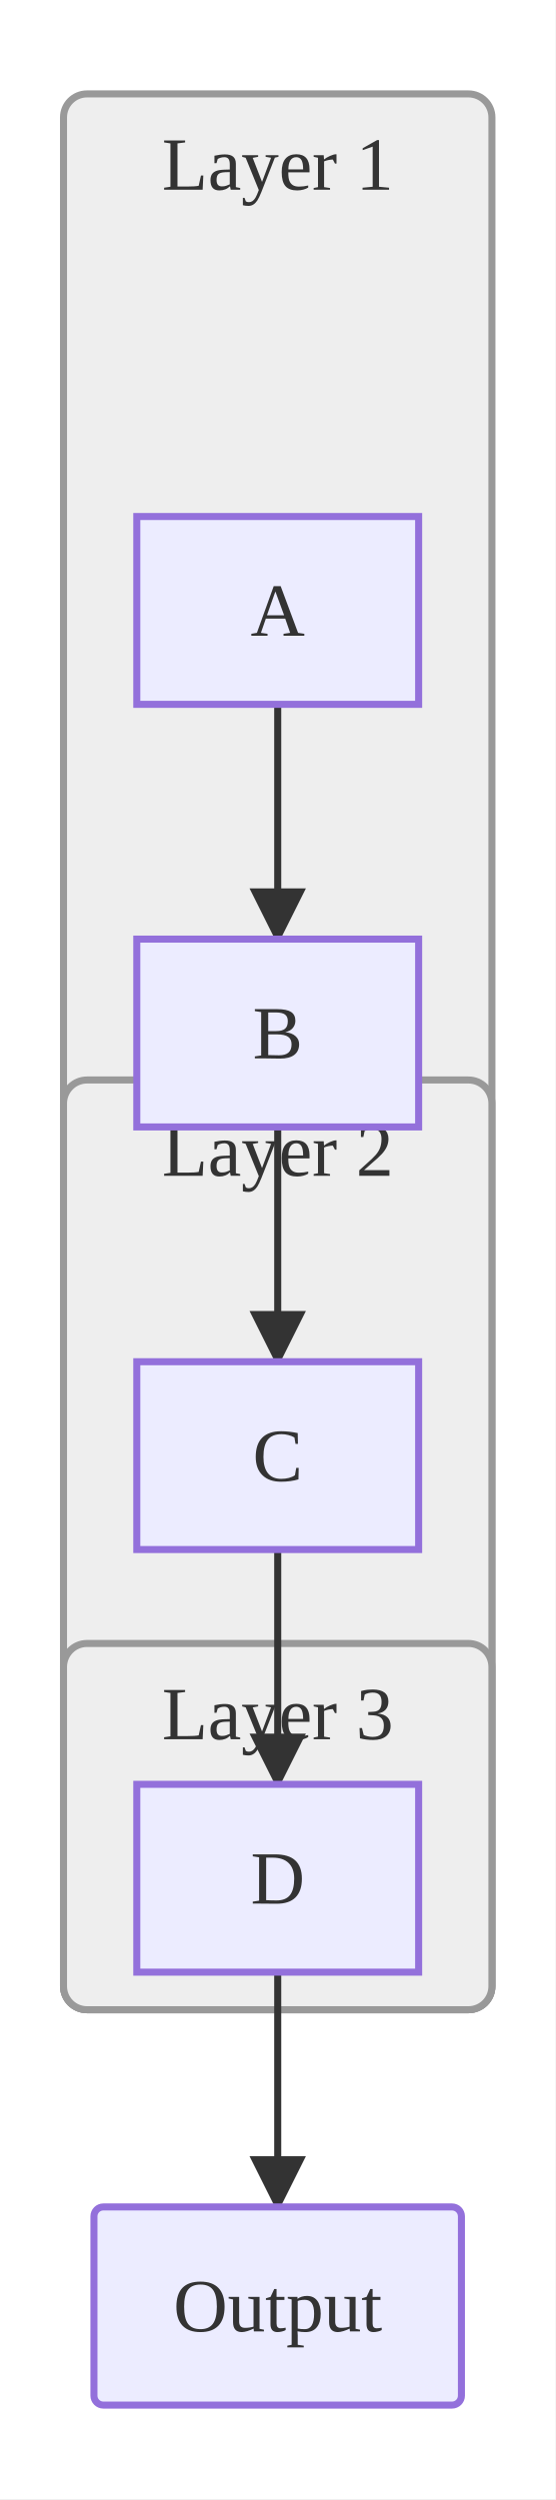
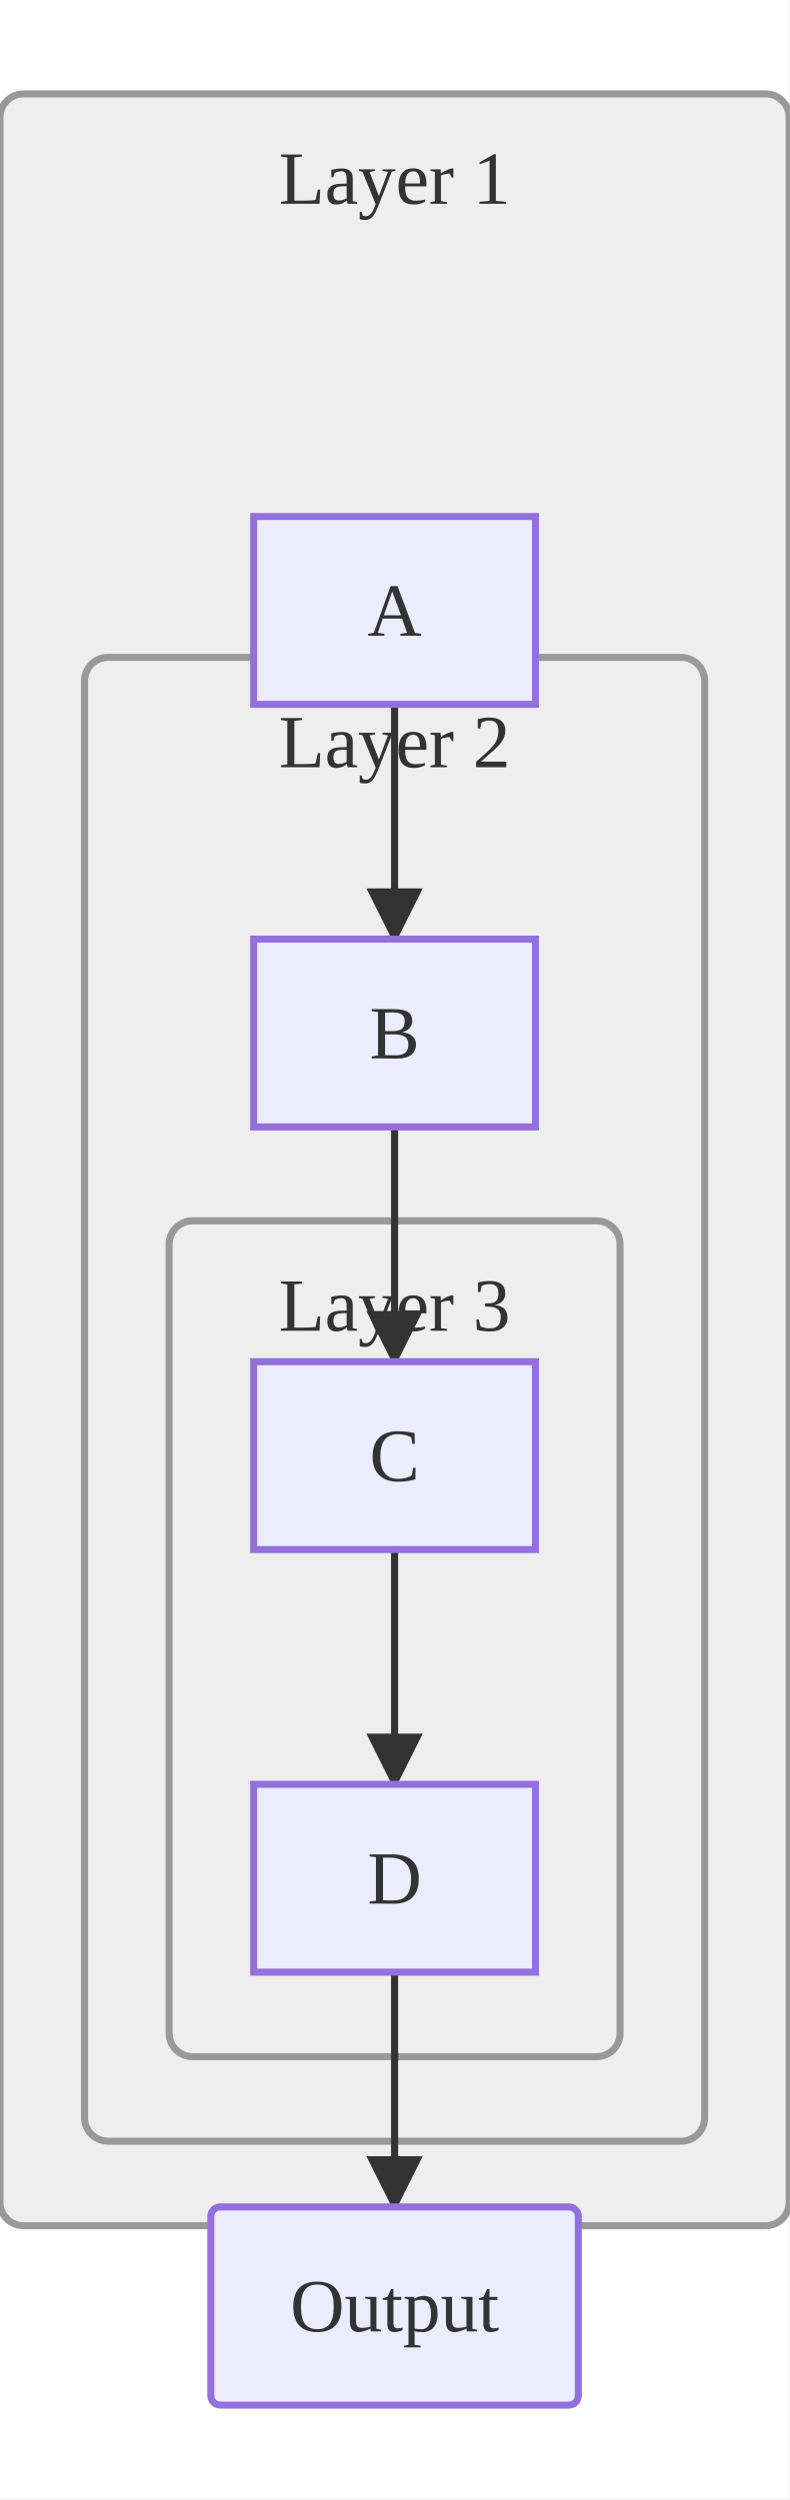
- <svg xmlns="http://www.w3.org/2000/svg" viewBox="0 0 118.23 532.20">
+ <svg xmlns="http://www.w3.org/2000/svg" viewBox="0 0 168.00 532.20">
  <defs>
    <marker id="arrow-arrow-solid" viewBox="0 0 10 10" refX="9.00" refY="5.00" markerWidth="8.00" markerHeight="8.00" orient="auto">
      <polygon points="0,0 10,5 0,10" style="fill:#333" />
    </marker>
  </defs>
-   <rect x="0.00" y="0.00" width="118.23" height="532.20" style="fill:#fff;stroke:none" />
-   <g transform="translate(0,90.00)">
+   <rect x="0.00" y="0.00" width="168.00" height="532.20" style="fill:#fff;stroke:none" />
+   <g transform="translate(24.88,0.00) translate(0,90.00)">
    <g id="one">
-       <rect x="13.52" y="-70.00" width="91.20" height="408.00" rx="5.00" ry="5.00" style="fill:#eee;stroke:#999;stroke-width:1.50" />
-       <text x="59.12" y="-55.00" text-anchor="middle" dominant-baseline="central" font-size="16.00" style="fill:#333;font-size:16.00px">Layer 1</text>
+       <rect x="-24.88" y="-70.00" width="168.00" height="454.00" rx="5.00" ry="5.00" style="fill:#eee;stroke:#999;stroke-width:1.50" />
+       <text x="59.12" y="-52.00" text-anchor="middle" dominant-baseline="central" font-size="16.00" style="fill:#333;font-size:16.00px">Layer 1</text>
      <g id="two">
-         <rect x="13.52" y="140.00" width="91.20" height="198.00" rx="5.00" ry="5.00" style="fill:#eee;stroke:#999;stroke-width:1.50" />
-         <text x="59.12" y="155.00" text-anchor="middle" dominant-baseline="central" font-size="16.00" style="fill:#333;font-size:16.00px">Layer 2</text>
+         <rect x="-6.88" y="50.00" width="132.00" height="316.00" rx="5.00" ry="5.00" style="fill:#eee;stroke:#999;stroke-width:1.50" />
+         <text x="59.12" y="68.00" text-anchor="middle" dominant-baseline="central" font-size="16.00" style="fill:#333;font-size:16.00px">Layer 2</text>
        <g id="three">
-           <rect x="13.52" y="260.00" width="91.20" height="78.00" rx="5.00" ry="5.00" style="fill:#eee;stroke:#999;stroke-width:1.50" />
-           <text x="59.12" y="275.00" text-anchor="middle" dominant-baseline="central" font-size="16.00" style="fill:#333;font-size:16.00px">Layer 3</text>
+           <rect x="11.12" y="170.00" width="96.00" height="178.00" rx="5.00" ry="5.00" style="fill:#eee;stroke:#999;stroke-width:1.50" />
+           <text x="59.12" y="188.00" text-anchor="middle" dominant-baseline="central" font-size="16.00" style="fill:#333;font-size:16.00px">Layer 3</text>
        </g>
      </g>
    </g>
    <line x1="59.12" y1="60.00" x2="59.12" y2="110.00" style="stroke:#333;stroke-width:1.5;fill:none" marker-end="url(#arrow-arrow-solid)" />
    <line x1="59.12" y1="150.00" x2="59.12" y2="200.00" style="stroke:#333;stroke-width:1.5;fill:none" marker-end="url(#arrow-arrow-solid)" />
    <line x1="59.12" y1="240.00" x2="59.12" y2="290.00" style="stroke:#333;stroke-width:1.5;fill:none" marker-end="url(#arrow-arrow-solid)" />
    <line x1="59.12" y1="330.00" x2="59.12" y2="380.00" style="stroke:#333;stroke-width:1.5;fill:none" marker-end="url(#arrow-arrow-solid)" />
    <rect x="20.00" y="380.00" width="78.23" height="42.20" rx="2.00" ry="2.00" style="fill:#ECECFF;stroke:#9370DB;stroke-width:1.50" />
    <text x="59.12" y="401.10" text-anchor="middle" dominant-baseline="central" font-size="16.00" style="fill:#333;font-size:16.00px">Output</text>
    <rect x="29.12" y="20.00" width="60.00" height="40.00" style="fill:#ECECFF;stroke:#9370DB;stroke-width:1.50" />
    <text x="59.12" y="40.00" text-anchor="middle" dominant-baseline="central" font-size="16.00" style="fill:#333;font-size:16.00px">A</text>
    <rect x="29.12" y="110.00" width="60.00" height="40.00" style="fill:#ECECFF;stroke:#9370DB;stroke-width:1.50" />
    <text x="59.12" y="130.00" text-anchor="middle" dominant-baseline="central" font-size="16.00" style="fill:#333;font-size:16.00px">B</text>
    <rect x="29.12" y="200.00" width="60.00" height="40.00" style="fill:#ECECFF;stroke:#9370DB;stroke-width:1.50" />
    <text x="59.12" y="220.00" text-anchor="middle" dominant-baseline="central" font-size="16.00" style="fill:#333;font-size:16.00px">C</text>
    <rect x="29.12" y="290.00" width="60.00" height="40.00" style="fill:#ECECFF;stroke:#9370DB;stroke-width:1.50" />
    <text x="59.12" y="310.00" text-anchor="middle" dominant-baseline="central" font-size="16.00" style="fill:#333;font-size:16.00px">D</text>
  </g>
</svg>
